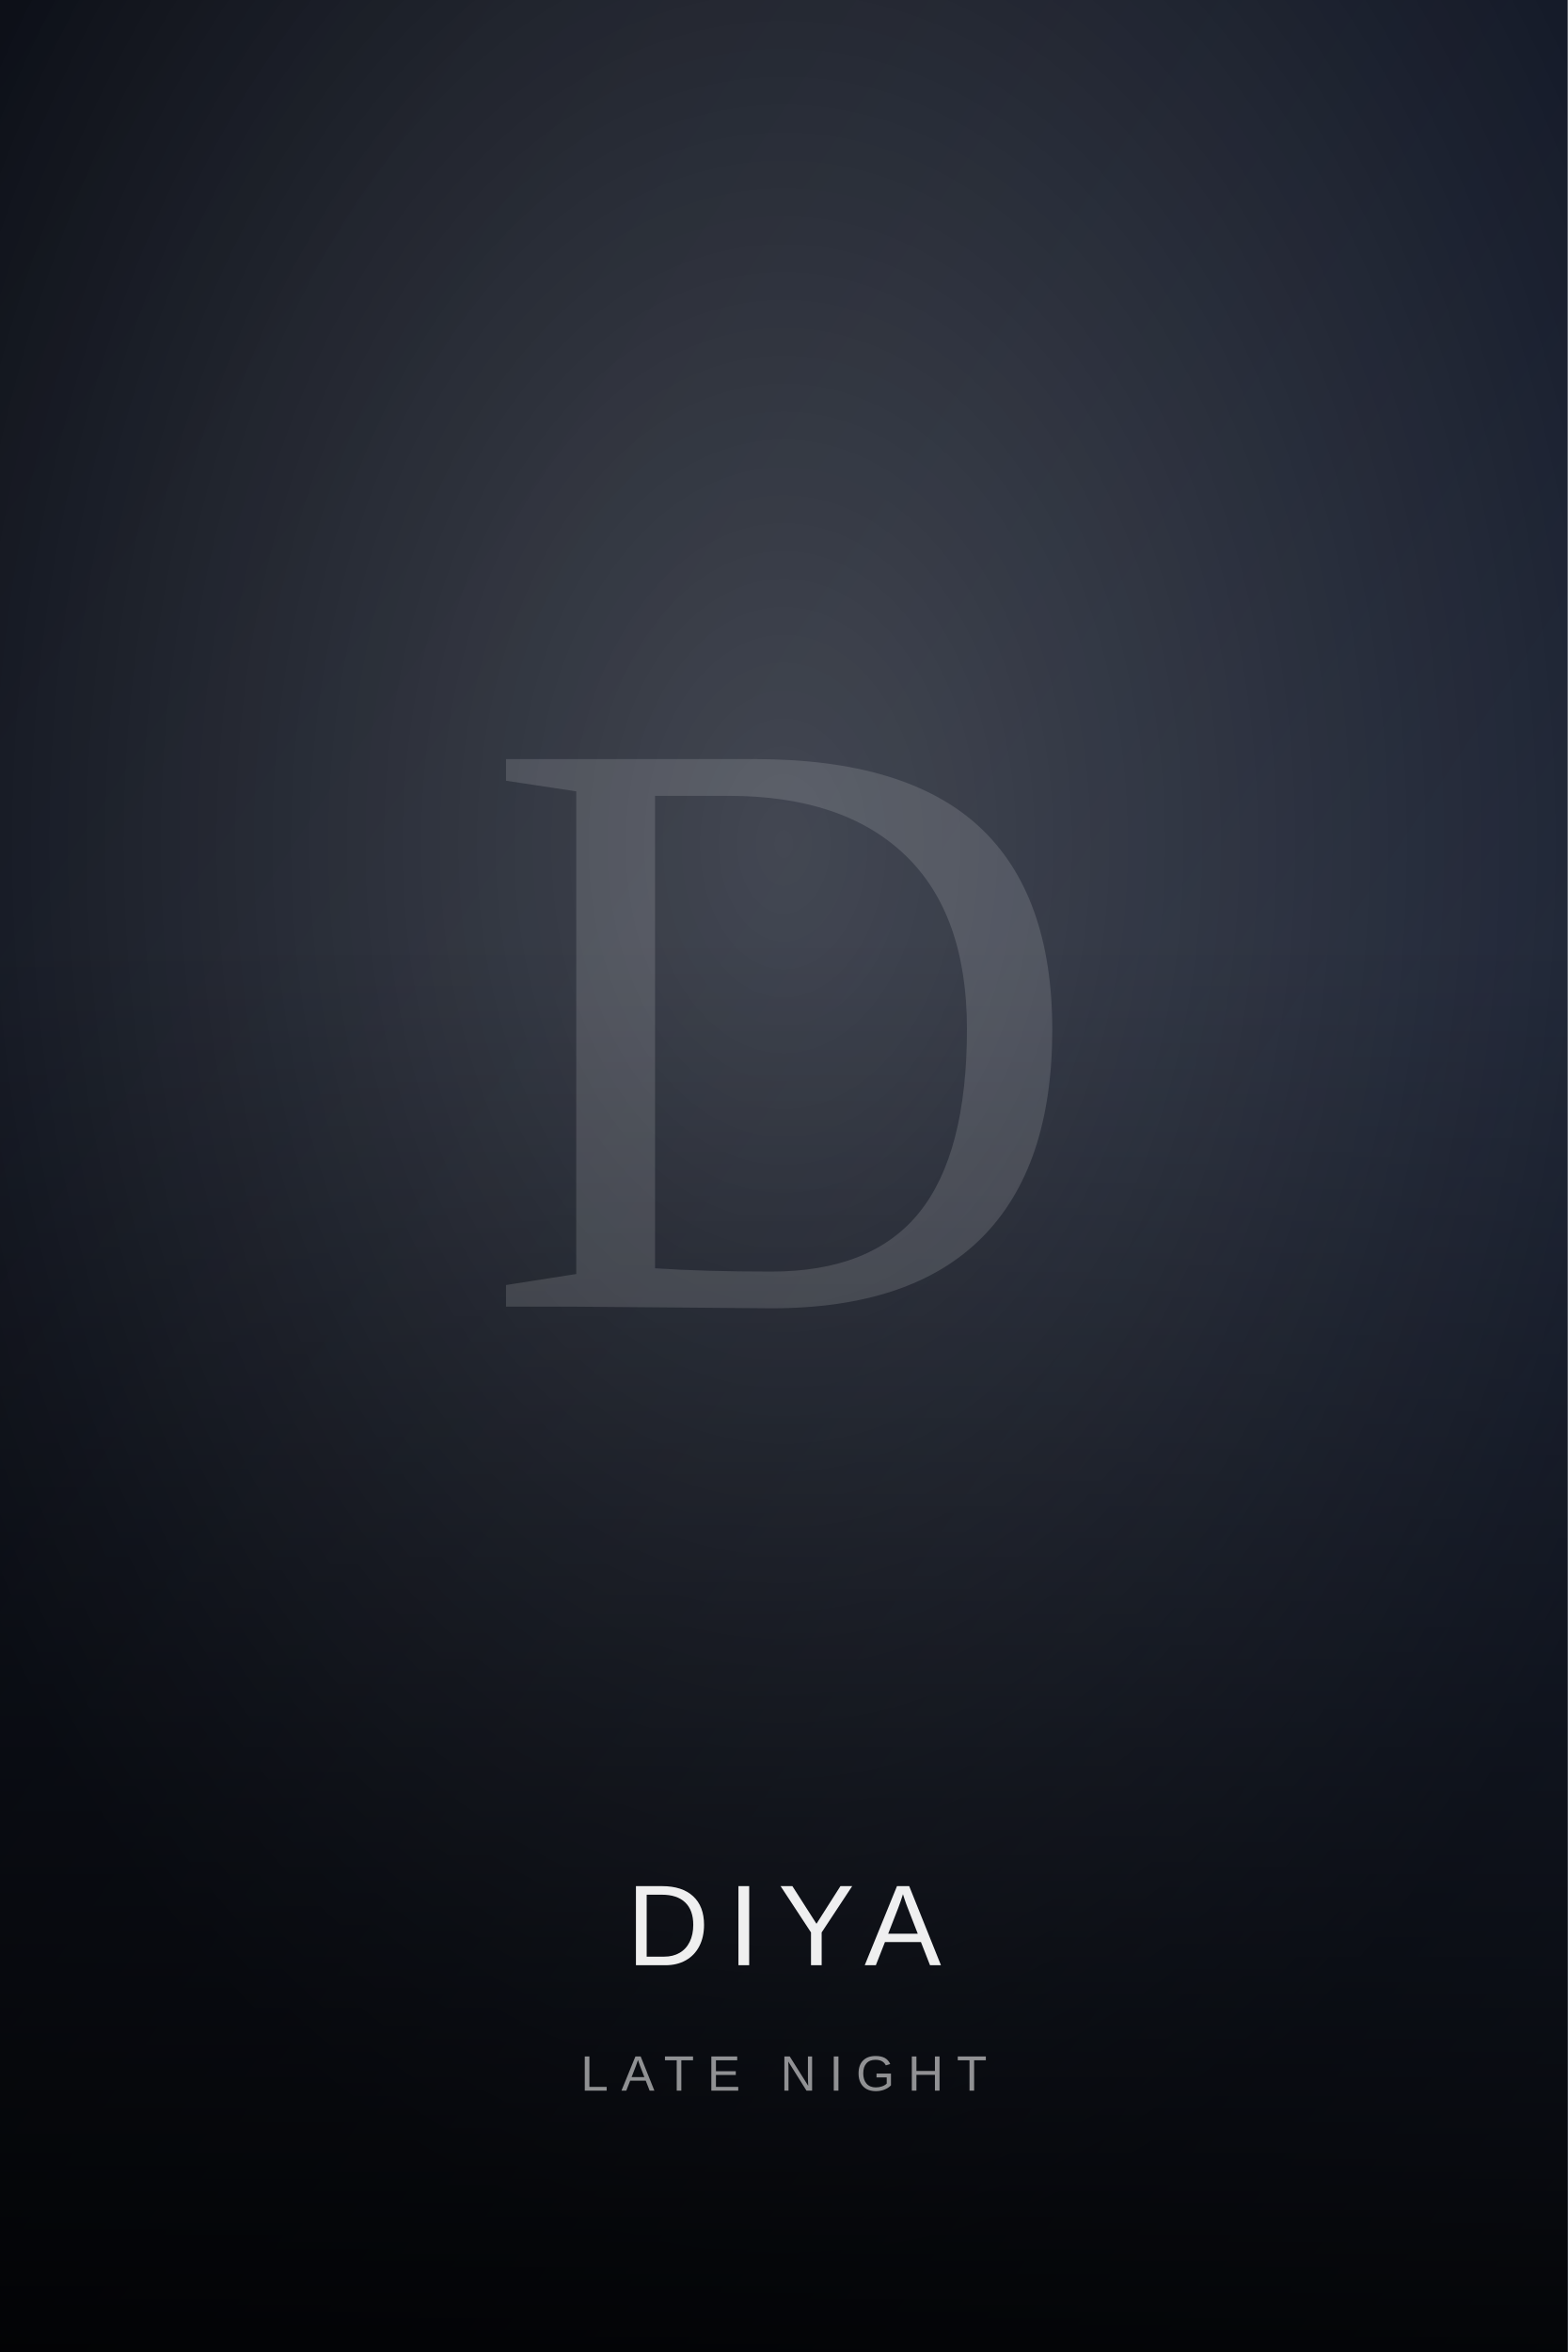
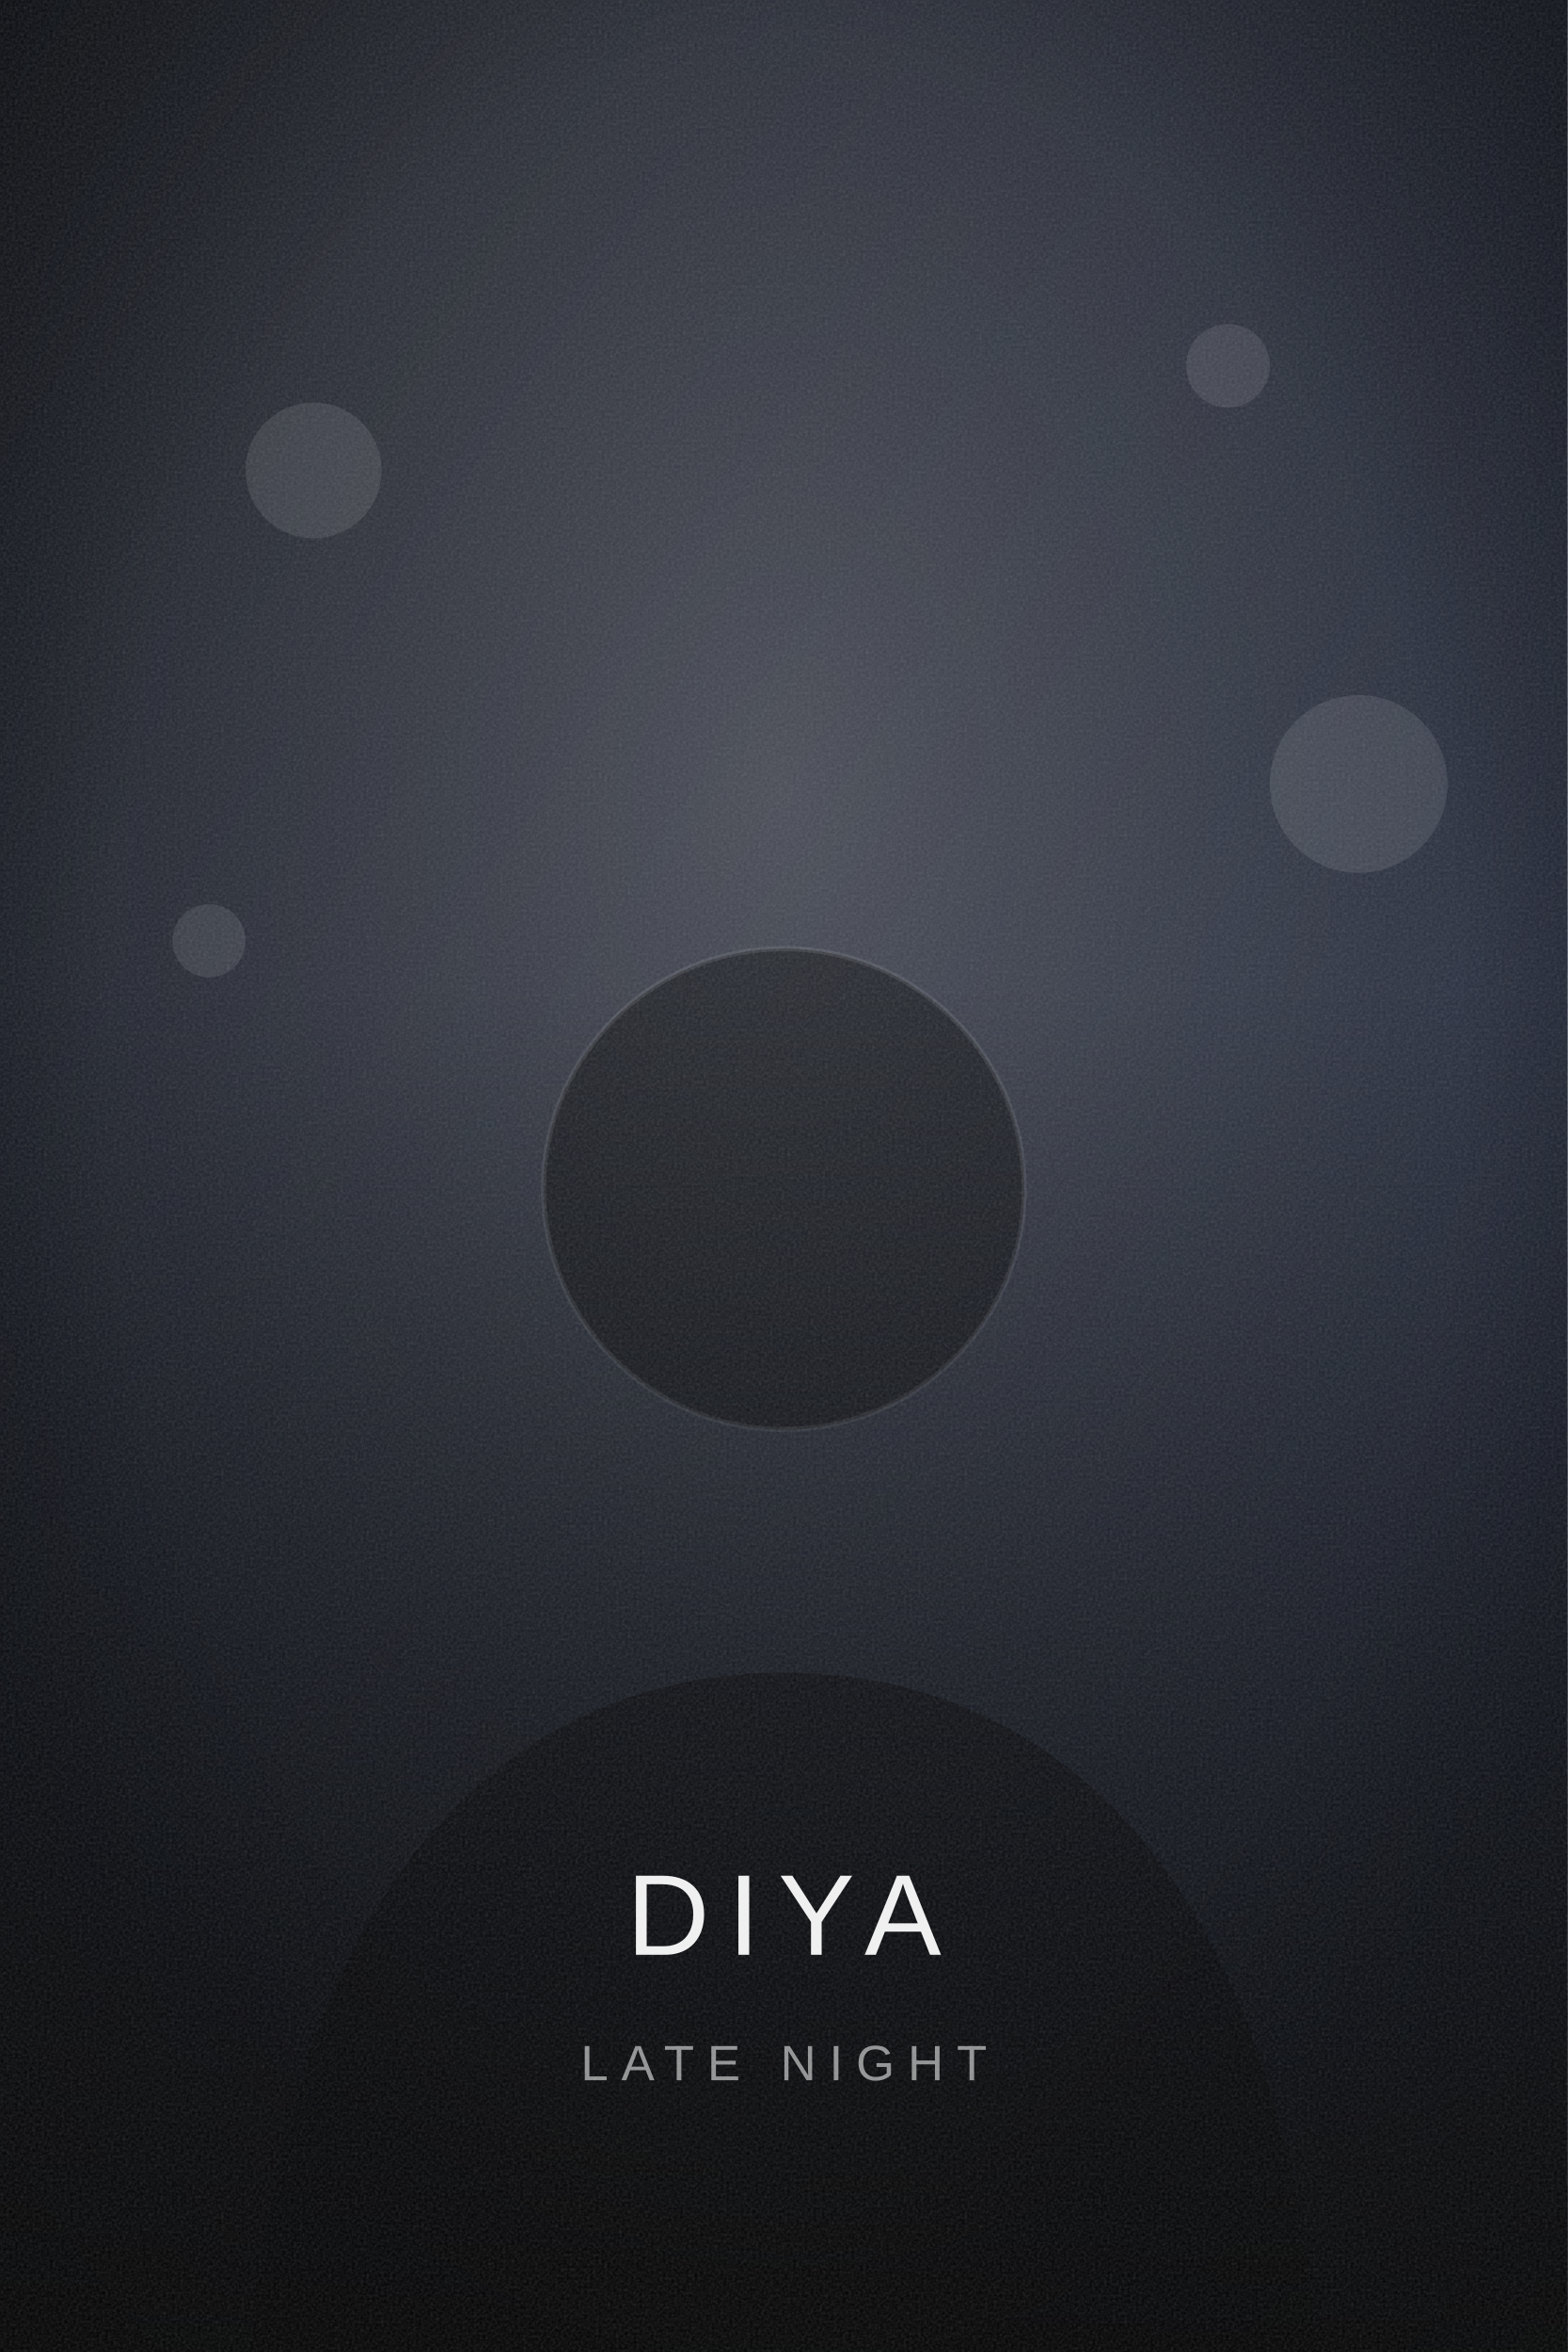
<svg xmlns="http://www.w3.org/2000/svg" viewBox="0 0 600 900" width="600" height="900" role="img" aria-label="DIYA">
  <defs>
    <linearGradient id="bg" x1="0" y1="0" x2="1" y2="1">
      <stop offset="0" stop-color="#0d1018" />
      <stop offset="0.55" stop-color="#161c2b" />
      <stop offset="1" stop-color="#222b40" />
    </linearGradient>
-     <radialGradient id="glow" cx="0.5" cy="0.36" r="0.6">
-       <stop offset="0" stop-color="#ffffff" stop-opacity="0.20" />
+     <radialGradient id="glow" cx="0.5" cy="0.34" r="0.62">
+       <stop offset="0" stop-color="#ffffff" stop-opacity="0.22" />
      <stop offset="1" stop-color="#ffffff" stop-opacity="0" />
    </radialGradient>
-     <linearGradient id="shade" x1="0" y1="0.4" x2="0" y2="1">
+     <radialGradient id="vignette" cx="0.5" cy="0.45" r="0.78">
+       <stop offset="0.55" stop-color="#000000" stop-opacity="0" />
+       <stop offset="1" stop-color="#000000" stop-opacity="0.72" />
+     </radialGradient>
+     <linearGradient id="shade" x1="0" y1="0.42" x2="0" y2="1">
      <stop offset="0" stop-color="#000000" stop-opacity="0" />
-       <stop offset="1" stop-color="#000000" stop-opacity="0.88" />
+       <stop offset="1" stop-color="#000000" stop-opacity="0.92" />
    </linearGradient>
+     <filter id="grain" x="0" y="0" width="100%" height="100%">
+       <feTurbulence type="fractalNoise" baseFrequency="0.9" numOctaves="3" stitchTiles="stitch" />
+       <feColorMatrix type="saturate" values="0" />
+     </filter>
  </defs>
  <rect width="600" height="900" fill="url(#bg)" />
  <rect width="600" height="900" fill="url(#glow)" />
+   <g fill="#ffffff" fill-opacity="0.10">
+     <circle cx="120" cy="180" r="26" />
+     <circle cx="470" cy="140" r="16" />
+     <circle cx="520" cy="300" r="34" />
+     <circle cx="80" cy="360" r="14" />
+   </g>
+   <g fill="#000000" fill-opacity="0.40">
+     <circle cx="300" cy="455" r="92" />
+     <path d="M96 900 C 112 706 206 640 300 640 C 394 640 488 706 504 900 Z" />
+   </g>
+   <circle cx="300" cy="455" r="92" fill="none" stroke="#ffffff" stroke-opacity="0.10" stroke-width="2" />
  <rect width="600" height="900" fill="url(#shade)" />
-   <text x="300" y="500" text-anchor="middle" font-family="Georgia, 'Times New Roman', serif" font-size="320" fill="#ffffff" fill-opacity="0.14">D</text>
-   <text x="300" y="752" text-anchor="middle" font-family="'Segoe UI', Arial, sans-serif" font-size="44" letter-spacing="7" fill="#ffffff" fill-opacity="0.93">DIYA</text>
-   <text x="300" y="800" text-anchor="middle" font-family="'Segoe UI', Arial, sans-serif" font-size="19" letter-spacing="5" fill="#ffffff" fill-opacity="0.55">LATE NIGHT</text>
+   <rect width="600" height="900" fill="url(#vignette)" />
+   <rect width="600" height="900" filter="url(#grain)" opacity="0.18" />
+   <text x="300" y="748" text-anchor="middle" font-family="'Segoe UI', Arial, sans-serif" font-size="44" letter-spacing="7" fill="#ffffff" fill-opacity="0.93">DIYA</text>
+   <text x="300" y="796" text-anchor="middle" font-family="'Segoe UI', Arial, sans-serif" font-size="19" letter-spacing="5" fill="#ffffff" fill-opacity="0.55">LATE NIGHT</text>
</svg>
